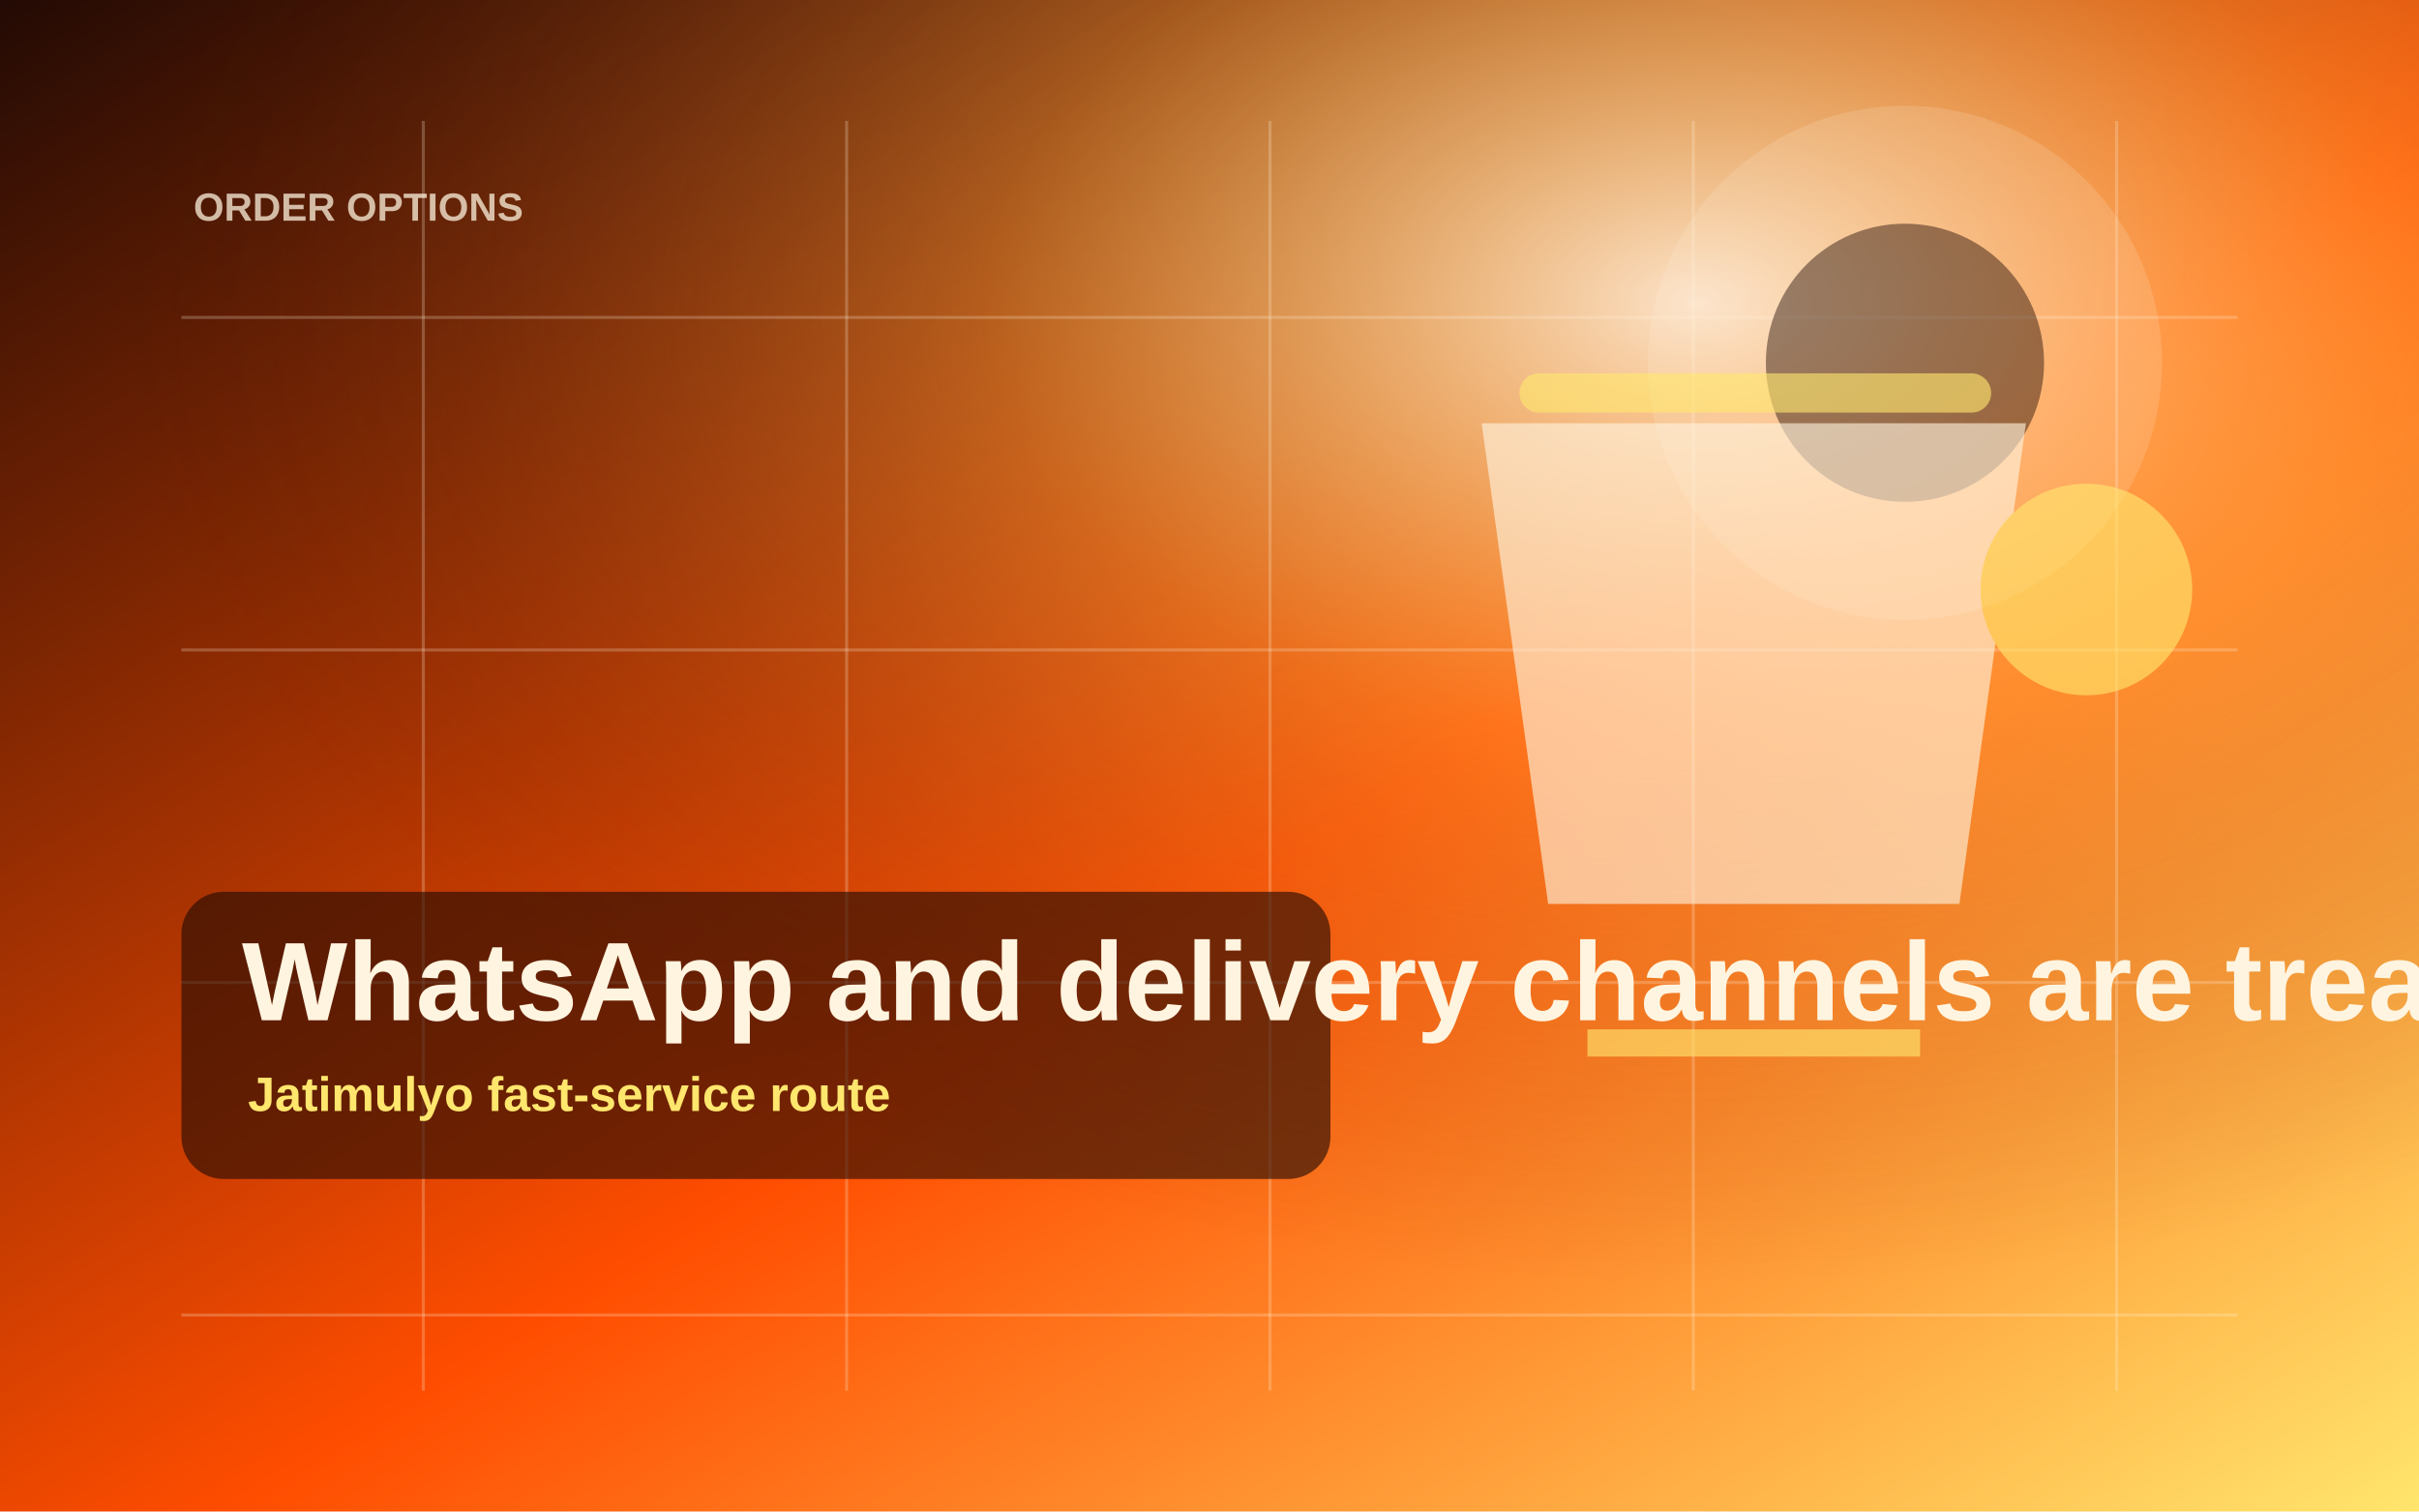
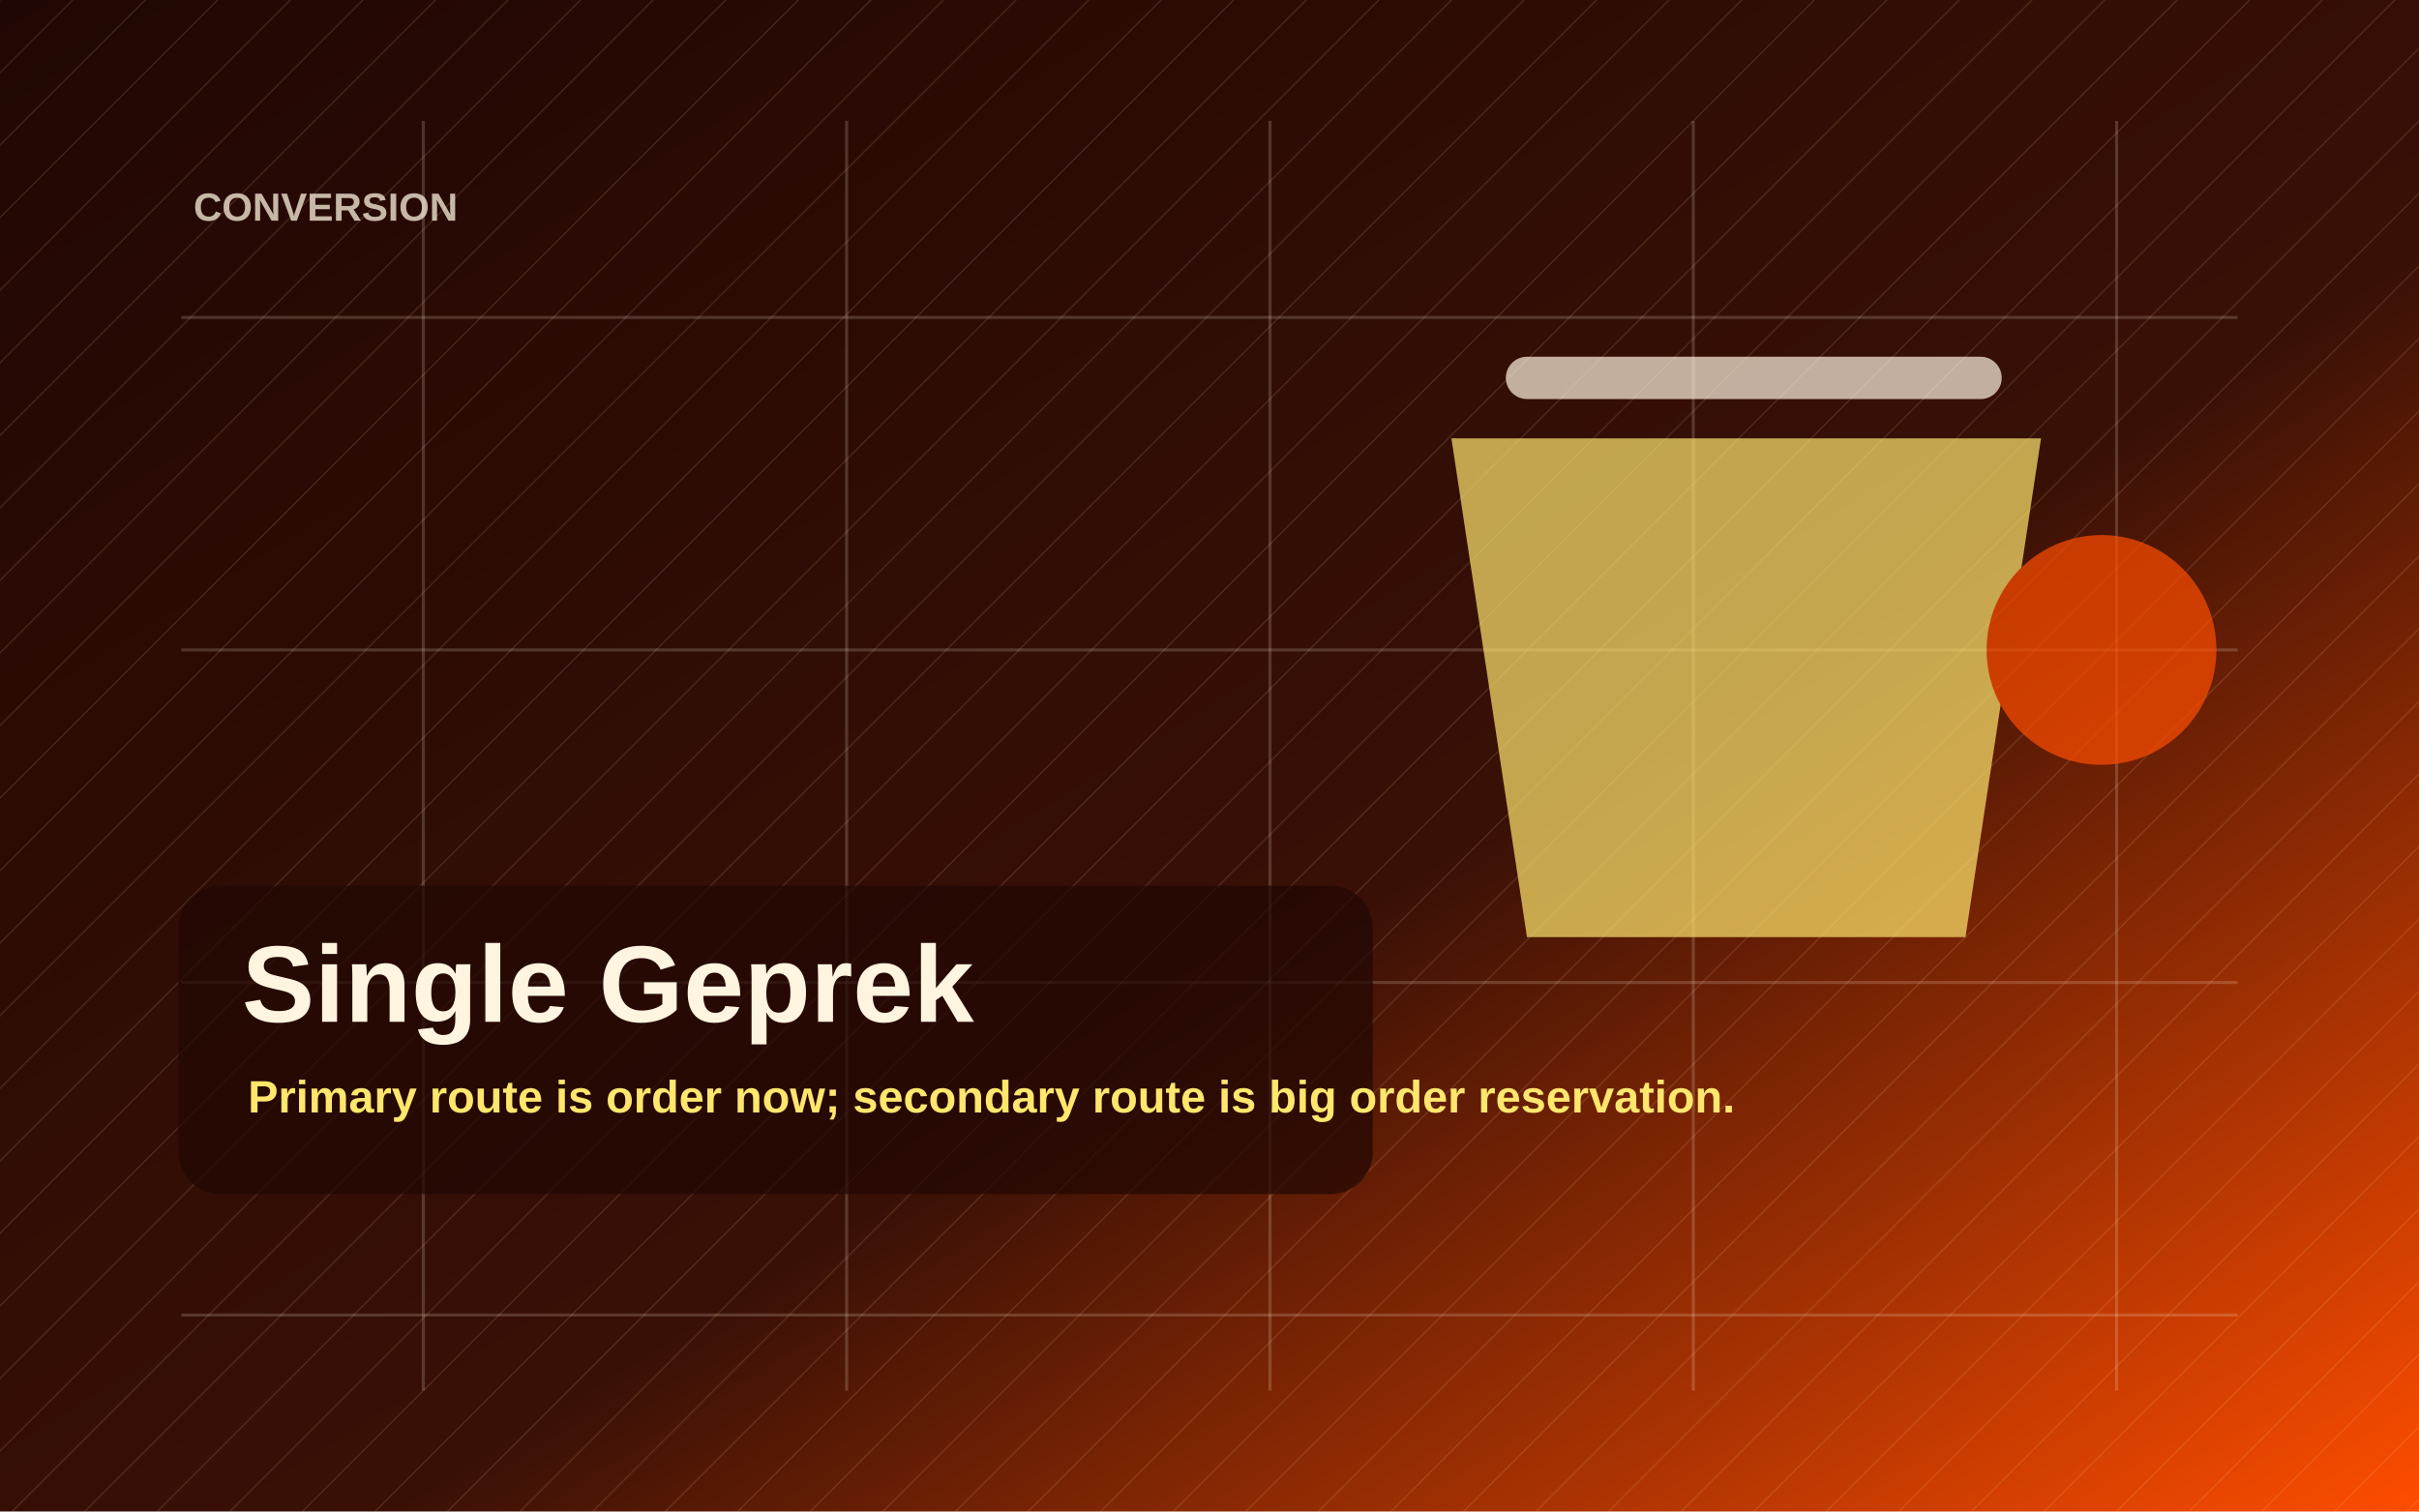
- <svg xmlns="http://www.w3.org/2000/svg" width="1600" height="1000" viewBox="0 0 1600 1000" role="img" aria-label="WhatsApp and delivery channels are treated as primary conversion buttons.">
+ <svg xmlns="http://www.w3.org/2000/svg" width="1600" height="1000" viewBox="0 0 1600 1000" role="img" aria-label="Single Geprek">
  <defs>
    <linearGradient id="bg" x1="0" x2="1" y1="0" y2="1">
-       <stop offset="0" stop-color="#220a04" />
-       <stop offset="0.55" stop-color="#ff4d00" />
-       <stop offset="1" stop-color="#ffe66d" />
+       <stop offset="0" stop-color="#210703" />
+       <stop offset=".58" stop-color="#381006" />
+       <stop offset="1" stop-color="#ff4d00" />
    </linearGradient>
-     <radialGradient id="glow" cx="70%" cy="20%" r="65%">
-       <stop offset="0" stop-color="#fff4df" stop-opacity=".9" />
-       <stop offset=".45" stop-color="#ffe66d" stop-opacity=".25" />
-       <stop offset="1" stop-color="#220a04" stop-opacity="0" />
-     </radialGradient>
+     <pattern id="grain" width="48" height="48" patternUnits="userSpaceOnUse">
+       <path d="M0 48L48 0M-12 12L12-12M36 60L60 36" stroke="#ffcf9b" stroke-opacity=".13" />
+     </pattern>
  </defs>
  <rect width="1600" height="1000" fill="url(#bg)" />
-   <rect width="1600" height="1000" fill="url(#glow)" />
-   <g fill="none" stroke="#fff4df" stroke-opacity=".24" stroke-width="2">
-     <path d="M120 210 H1480 M120 430 H1480 M120 650 H1480 M120 870 H1480" />
-     <path d="M280 80 V920 M560 80 V920 M840 80 V920 M1120 80 V920 M1400 80 V920" />
+   <rect width="1600" height="1000" fill="url(#grain)" />
+   <g fill="none" stroke="#fff4df" stroke-opacity=".18" stroke-width="2">
+     <path d="M120 210H1480M120 430H1480M120 650H1480M120 870H1480" />
+     <path d="M280 80V920M560 80V920M840 80V920M1120 80V920M1400 80V920" />
  </g>
-   <circle cx="1260" cy="240" r="170" fill="#fff4df" opacity=".16" />
-   <circle cx="1260" cy="240" r="92" fill="#220a04" opacity=".45" />
-   <g opacity=".62">
-     <path d="M980 280h360l-44 318H1024z" fill="#fff4df" />
-     <path d="M1018 260h286" stroke="#ffe66d" stroke-width="26" stroke-linecap="round" />
-     <path d="M1050 690h220" stroke="#ffe66d" stroke-width="18" />
-     <circle cx="1380" cy="390" r="70" fill="#ffe66d" />
+   <g opacity=".7">
+     <path d="M960 290h390l-50 330h-290z" fill="#ffe66d" />
+     <path d="M1010 250h300" stroke="#fff4df" stroke-width="28" stroke-linecap="round" />
+     <circle cx="1390" cy="430" r="76" fill="#ff4d00" />
  </g>
-   <rect x="120" y="590" width="760" height="190" rx="28" fill="#220a04" opacity=".62" />
-   <text x="160" y="675" font-family="Arial, Helvetica, sans-serif" font-size="74" font-weight="900" fill="#fff4df">WhatsApp and delivery channels are treated as primary conversion buttons.</text>
-   <text x="164" y="735" font-family="Arial, Helvetica, sans-serif" font-size="32" font-weight="700" fill="#ffe66d">Jatimulyo fast-service route</text>
-   <text x="128" y="146" font-family="Arial, Helvetica, sans-serif" font-size="26" font-weight="800" fill="#fff4df" opacity=".74">ORDER OPTIONS</text>
+   <rect x="118" y="586" width="790" height="204" rx="28" fill="#210703" opacity=".72" />
+   <text x="160" y="676" font-family="Arial, Helvetica, sans-serif" font-size="72" font-weight="900" fill="#fff4df">Single Geprek</text>
+   <text x="164" y="736" font-family="Arial, Helvetica, sans-serif" font-size="30" font-weight="700" fill="#ffe66d">Primary route is order now; secondary route is big order reservation.</text>
+   <text x="128" y="146" font-family="Arial, Helvetica, sans-serif" font-size="26" font-weight="800" fill="#fff4df" opacity=".74">CONVERSION</text>
</svg>
